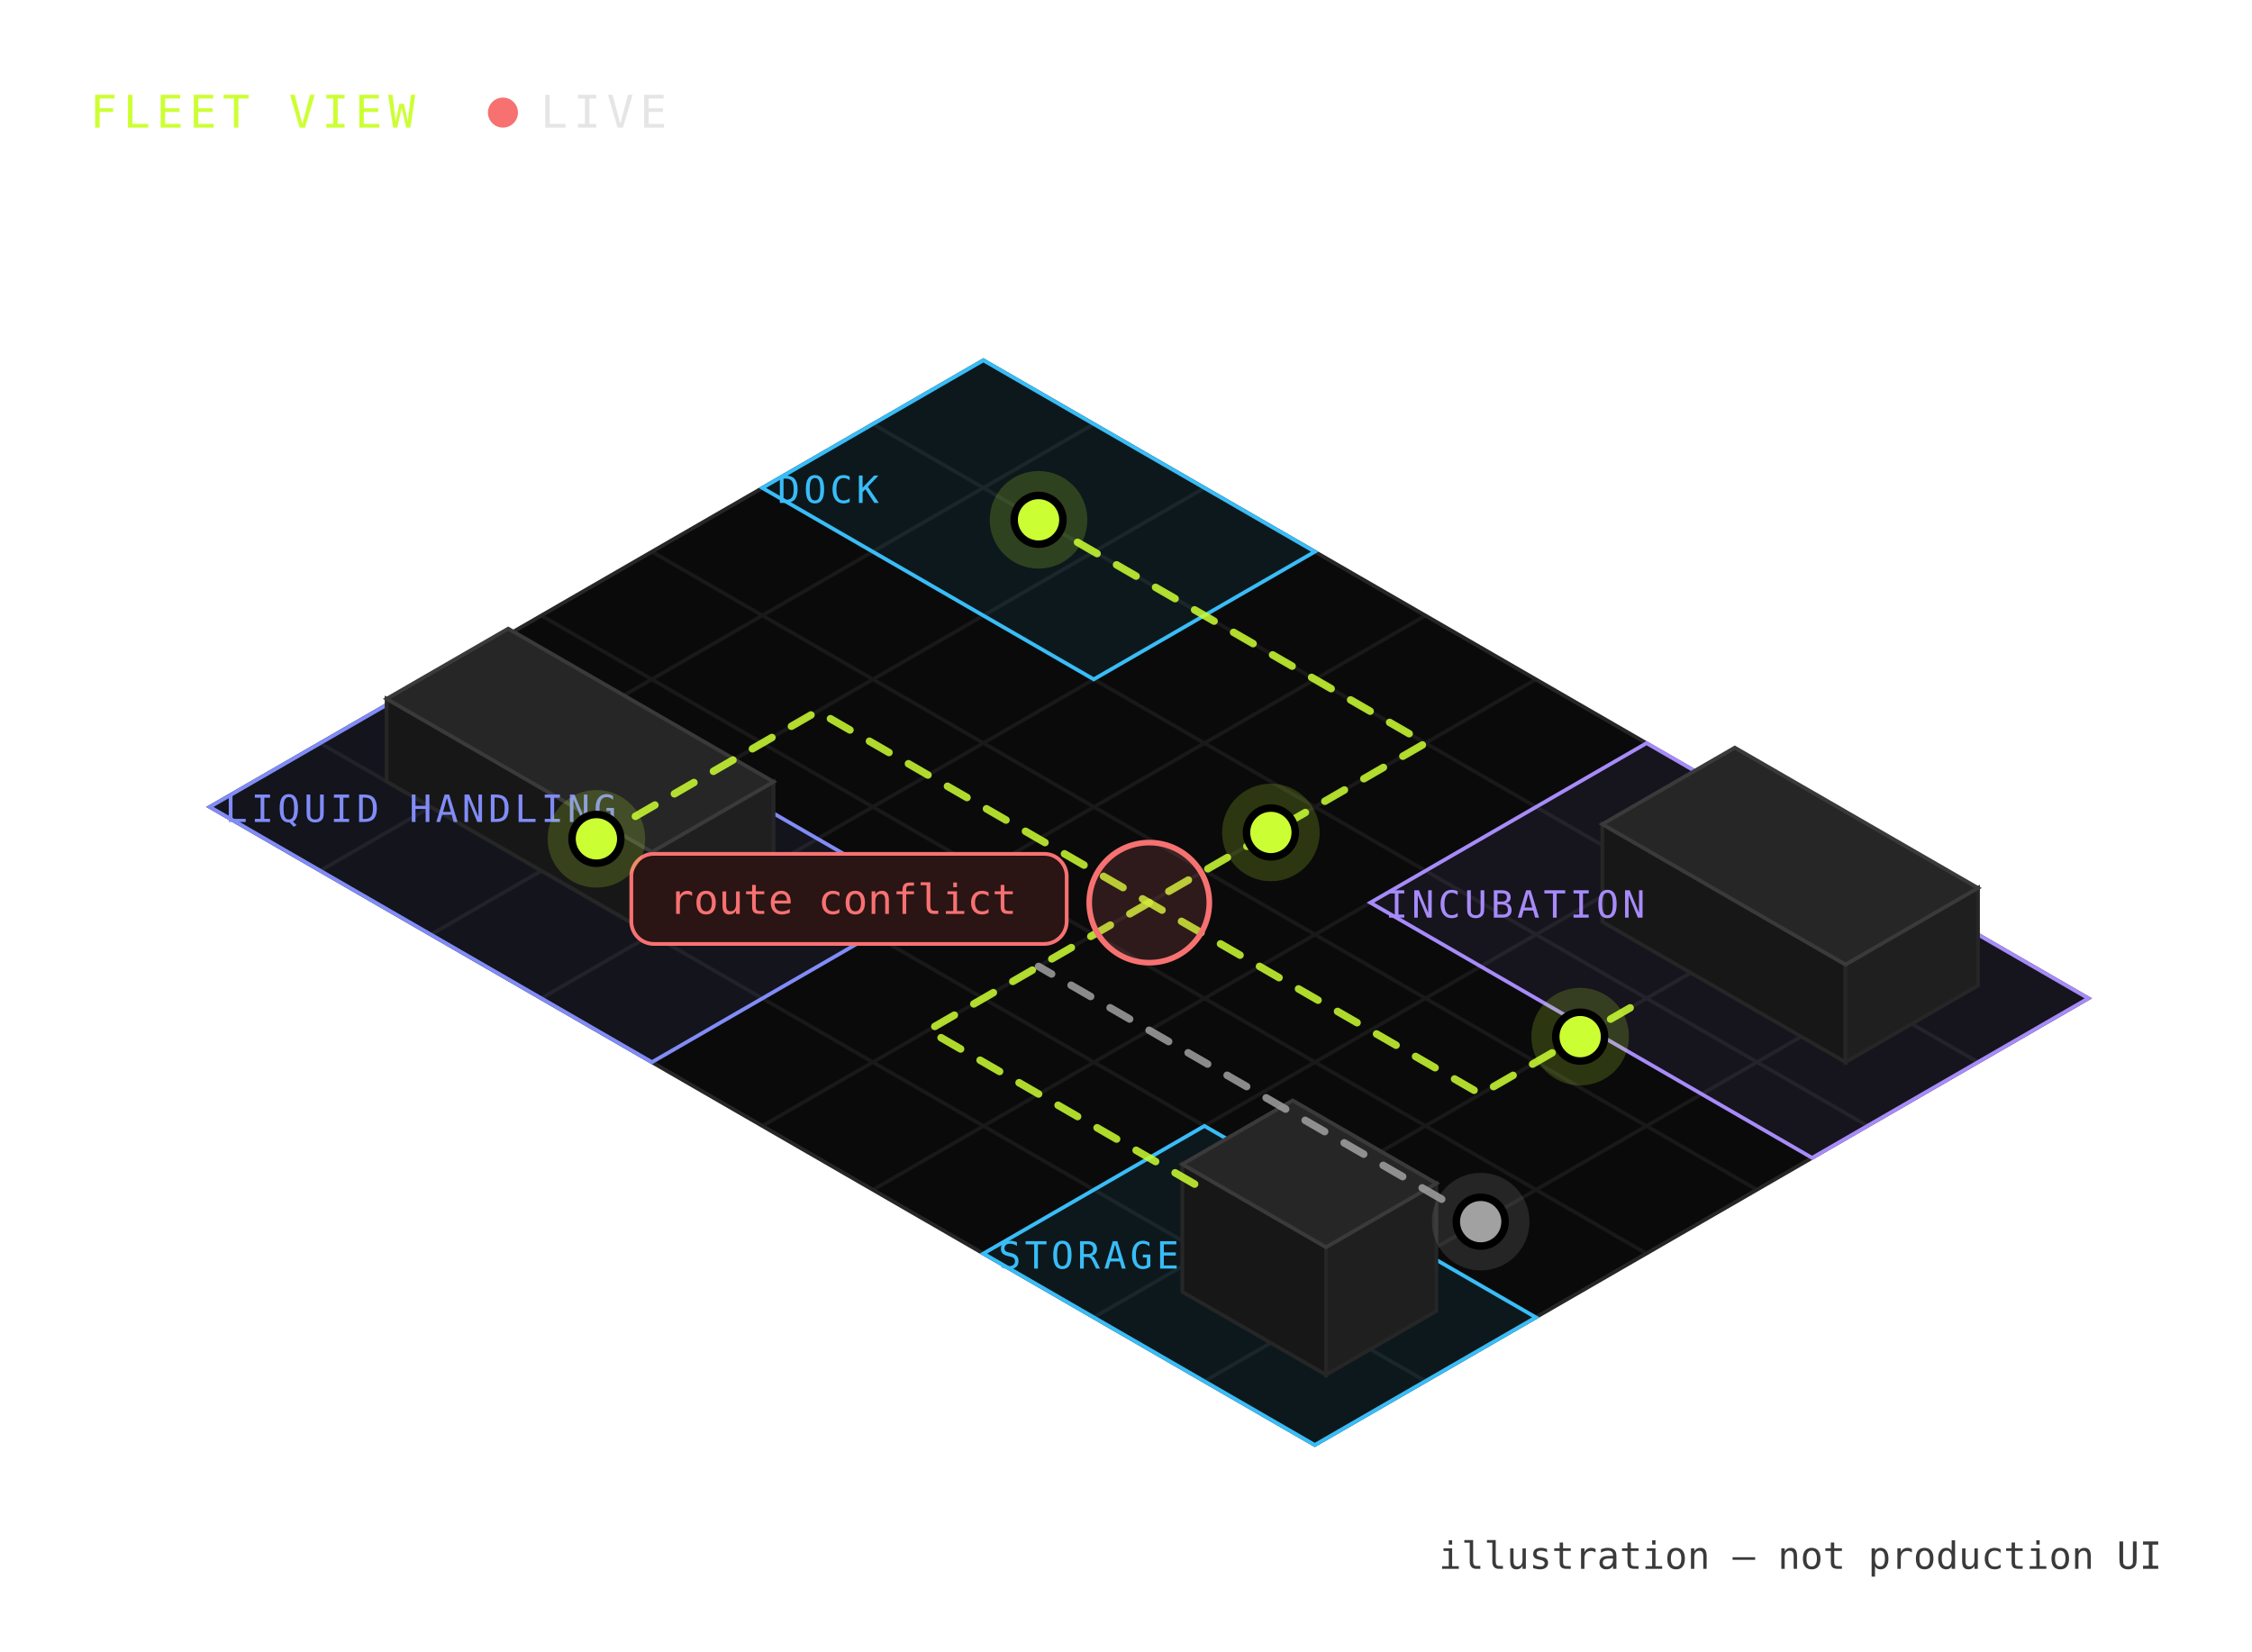
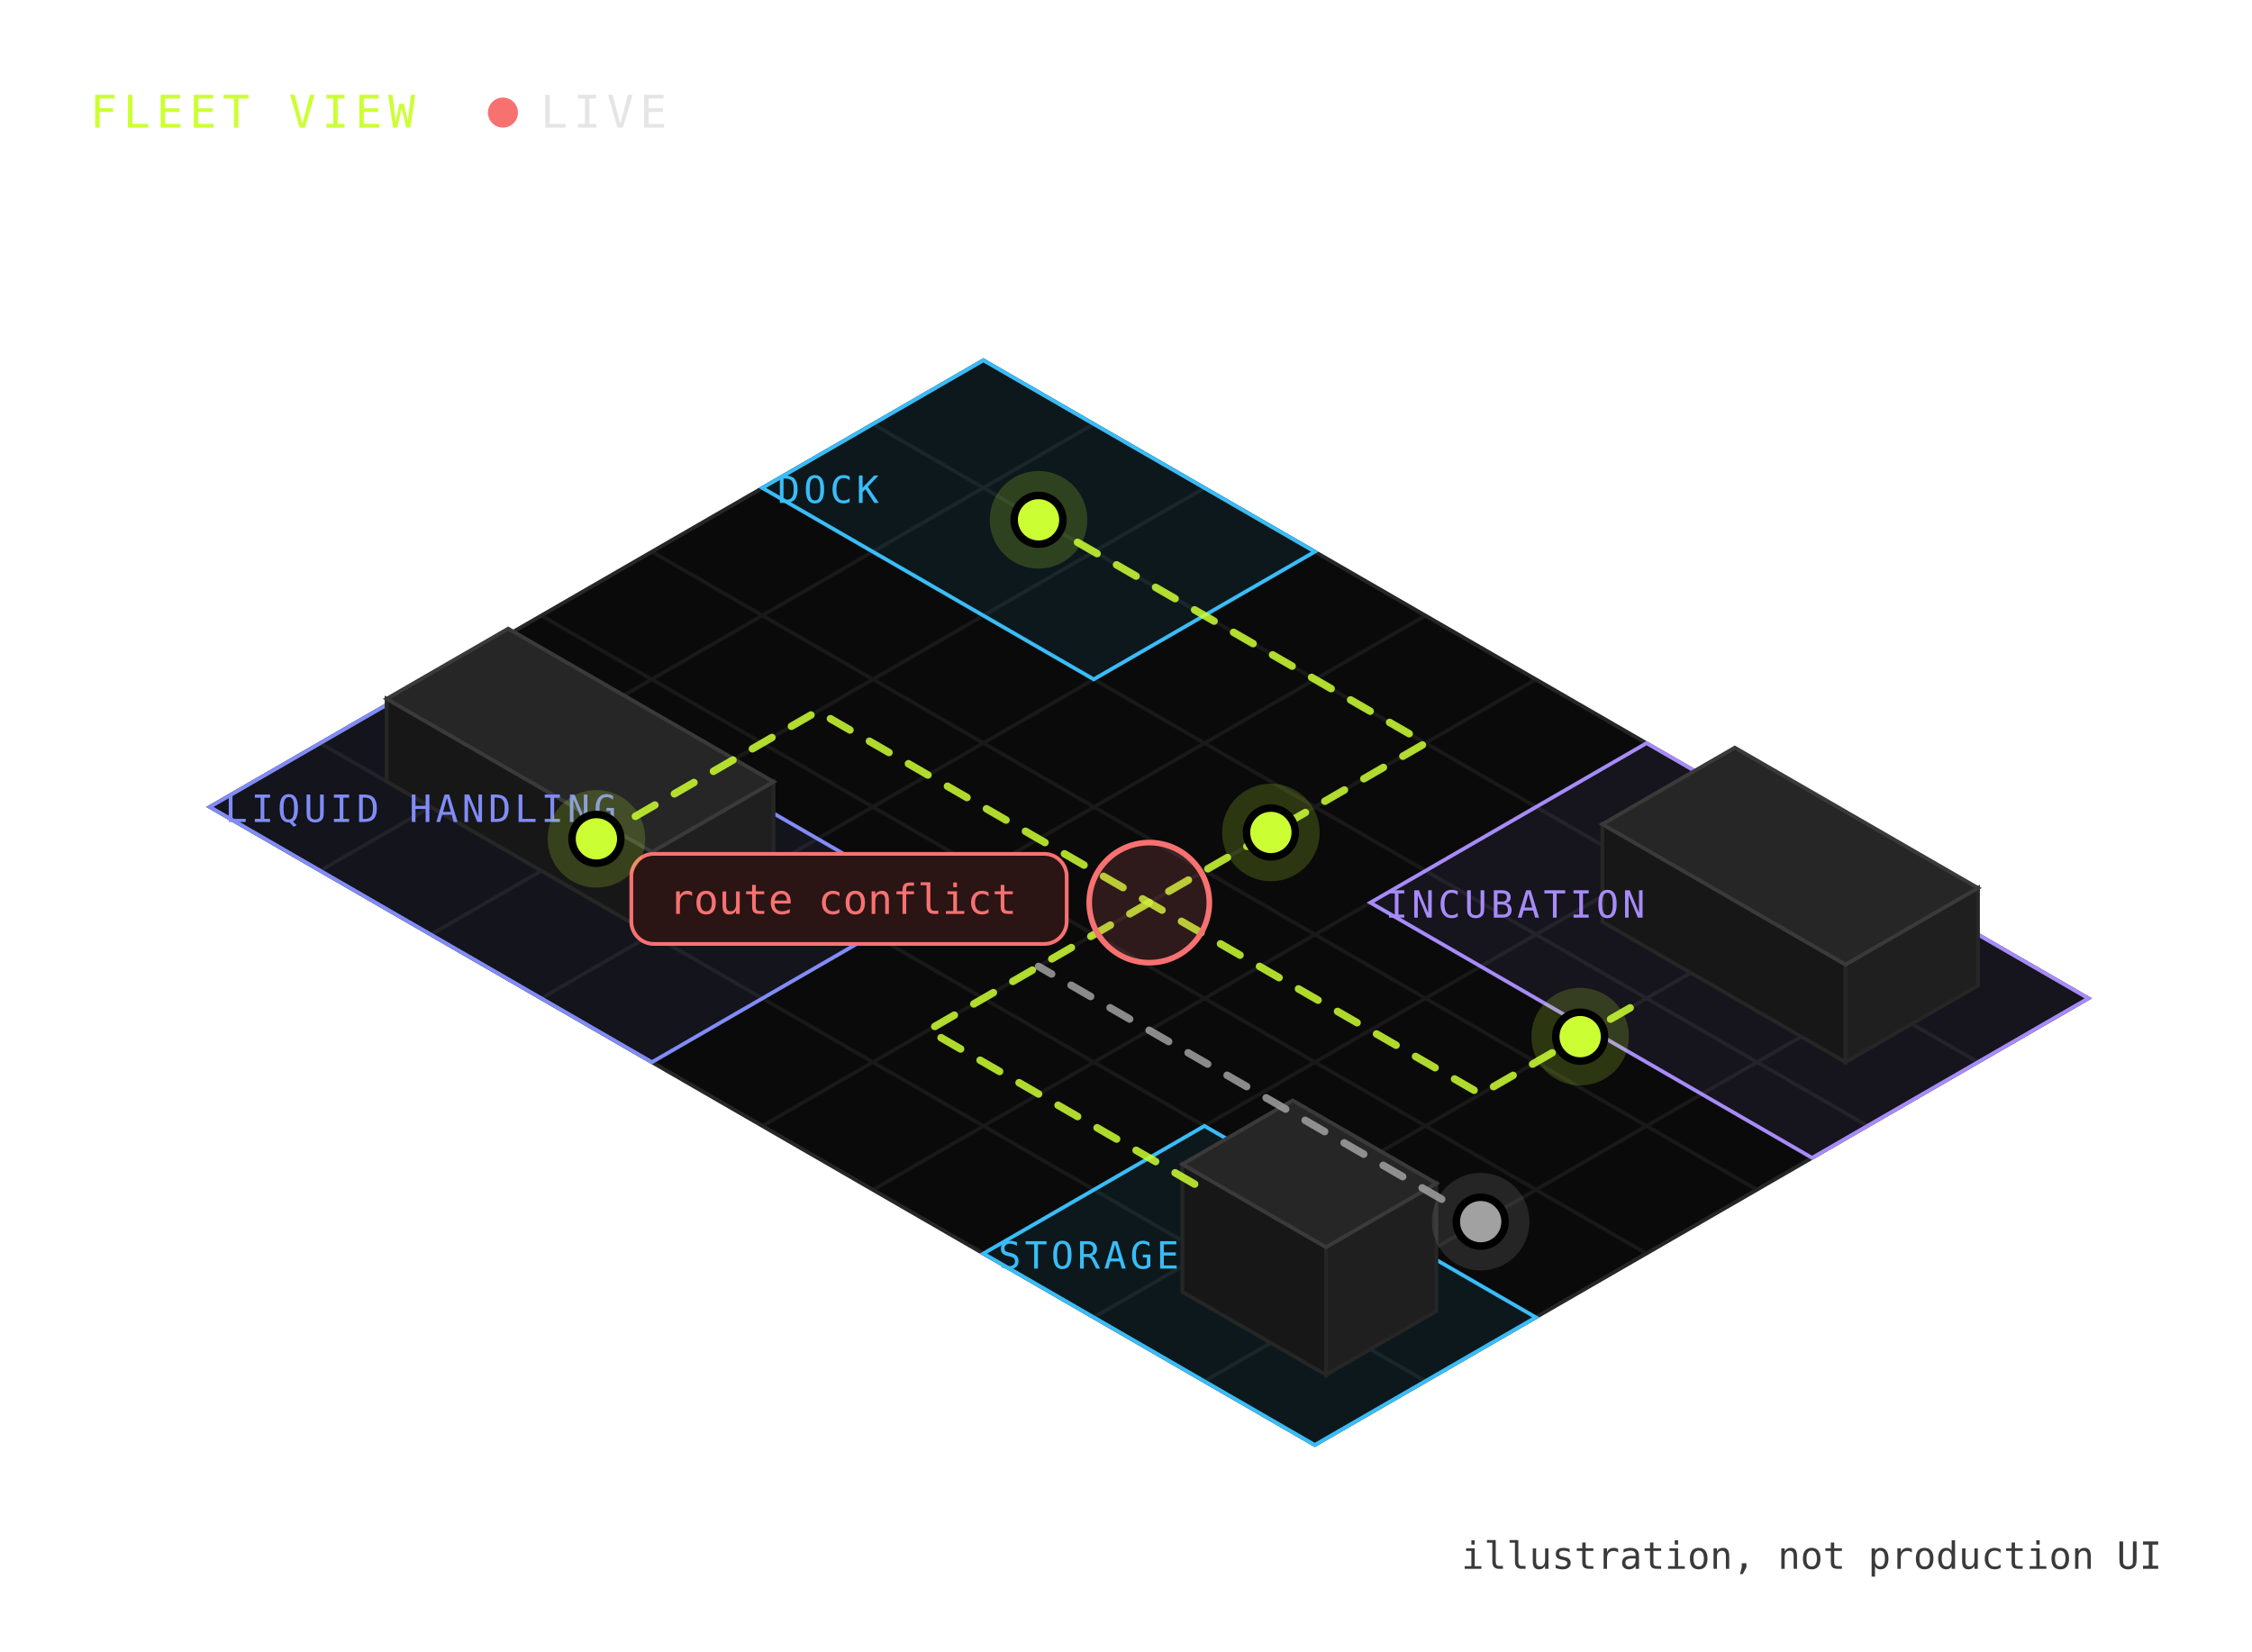
<svg xmlns="http://www.w3.org/2000/svg" class="rover-svg" viewBox="0 0 600 440" preserveAspectRatio="xMidYMid meet" fill="none" style="width:100%;height:100%;display:block">
  <polygon points="262.0,96.0 556.4,266.0 350.3,385.0 55.9,215.0" fill="#0A0A0A" stroke="#262626" />
  <path d="M291.4 113.0L85.3 232.0M320.9 130.0L114.8 249.0M350.3 147.0L144.2 266.0M379.8 164.0L173.7 283.0M409.2 181.0L203.1 300.0M438.7 198.0L232.6 317.0M468.1 215.0L262.0 334.0M497.6 232.0L291.4 351.0M527.0 249.0L320.9 368.0M232.6 113.0L527.0 283.0M203.1 130.0L497.6 300.0M173.7 147.0L468.1 317.0M144.2 164.0L438.7 334.0M114.8 181.0L409.2 351.0M85.3 198.0L379.8 368.0" stroke="#262626" stroke-opacity=".55" />
  <polygon class="rv-zone" points="262.0,96.0 350.3,147.0 291.4,181.0 203.1,130.0" fill="#38BDF8" fill-opacity=".08" stroke="#38BDF8" />
  <polygon class="rv-zone" points="438.7,198.0 556.4,266.0 482.8,308.5 365.1,240.5" fill="#A78BFA" fill-opacity=".08" stroke="#A78BFA" />
  <polygon class="rv-zone" points="129.5,172.5 247.3,240.5 173.7,283.0 55.9,215.0" fill="#818CF8" fill-opacity=".08" stroke="#818CF8" />
  <polygon class="rv-zone" points="320.9,300.0 409.2,351.0 350.3,385.0 262.0,334.0" fill="#38BDF8" fill-opacity=".08" stroke="#38BDF8" />
  <g class="rv-box">
    <polygon points="426.9,245.6 491.7,283.0 491.7,257.0 426.9,219.6" fill="#171717" stroke="#262626" />
    <polygon points="527.0,262.6 491.7,283.0 491.7,257.0 527.0,236.6" fill="#1F1F1F" stroke="#262626" />
    <polygon points="462.2,199.2 527.0,236.6 491.7,257.0 426.9,219.6" fill="#262626" stroke="#3A3A3A" />
  </g>
  <g class="rv-box">
    <polygon points="103.0,208.2 173.7,249.0 173.7,227.0 103.0,186.2" fill="#171717" stroke="#262626" />
    <polygon points="206.1,230.3 173.7,249.0 173.7,227.0 206.1,208.3" fill="#1F1F1F" stroke="#262626" />
    <polygon points="135.4,167.5 206.1,208.3 173.7,227.0 103.0,186.2" fill="#262626" stroke="#3A3A3A" />
  </g>
  <g class="rv-box">
    <polygon points="315.0,344.2 353.3,366.3 353.3,332.3 315.0,310.2" fill="#171717" stroke="#262626" />
    <polygon points="382.7,349.3 353.3,366.3 353.3,332.3 382.7,315.3" fill="#1F1F1F" stroke="#262626" />
    <polygon points="344.4,293.2 382.7,315.3 353.3,332.3 315.0,310.2" fill="#262626" stroke="#3A3A3A" />
  </g>
  <path id="rv-path-1" class="rv-route" d="M276.7 138.5 L379.8 198.0 L247.3 274.5 L320.9 317.0" stroke="#CCFF33" stroke-width="2" stroke-dasharray="6 6" stroke-linecap="round" stroke-linejoin="round" stroke-opacity=".85" />
  <path id="rv-path-2" class="rv-route" d="M158.9 223.5 L217.8 189.5 L394.5 291.5 L438.7 266.0" stroke="#CCFF33" stroke-width="2" stroke-dasharray="6 6" stroke-linecap="round" stroke-linejoin="round" stroke-opacity=".85" />
  <path id="rv-path-3" class="rv-route" d="M394.5 325.5 L276.7 257.5" stroke="#A1A1A1" stroke-width="2" stroke-dasharray="6 6" stroke-linecap="round" stroke-linejoin="round" stroke-opacity=".85" />
  <text x="207.1" y="134.0" font-family="JetBrains Mono, monospace" font-size="10" font-weight="500" letter-spacing="1" fill="#38BDF8">DOCK</text>
  <text x="369.1" y="244.5" font-family="JetBrains Mono, monospace" font-size="10" font-weight="500" letter-spacing="1" fill="#A78BFA">INCUBATION</text>
  <text x="59.9" y="219.0" font-family="JetBrains Mono, monospace" font-size="10" font-weight="500" letter-spacing="1" fill="#818CF8">LIQUID HANDLING</text>
  <text x="266.0" y="338.0" font-family="JetBrains Mono, monospace" font-size="10" font-weight="500" letter-spacing="1" fill="#38BDF8">STORAGE</text>
  <g class="rv-conflict">
    <circle class="rv-conflict-ring" cx="306.2" cy="240.5" r="16" fill="#F87171" fill-opacity=".15" stroke="#F87171" stroke-width="1.5" />
    <rect x="168.2" y="227.5" width="116" height="24" rx="6" fill="#2A1414" stroke="#F87171" />
    <text x="178.2" y="243.5" font-family="JetBrains Mono, monospace" font-size="11" fill="#F87171">route conflict</text>
  </g>
  <g class="rv-robot" data-path="#rv-path-1" transform="translate(276.7 138.5)">
    <circle r="13" fill="#CCFF33" fill-opacity=".18" />
    <circle r="6.5" fill="#CCFF33" stroke="#000000" stroke-width="2" />
  </g>
  <g class="rv-robot" data-path="#rv-path-2" transform="translate(158.9 223.5)">
    <circle r="13" fill="#CCFF33" fill-opacity=".18" />
    <circle r="6.5" fill="#CCFF33" stroke="#000000" stroke-width="2" />
  </g>
  <g class="rv-robot" data-path="#rv-path-3" transform="translate(394.5 325.5)">
    <circle r="13" fill="#A1A1A1" fill-opacity=".18" />
    <circle r="6.5" fill="#A1A1A1" stroke="#000000" stroke-width="2" />
  </g>
  <g class="rv-robot-idle" transform="translate(338.6 221.8)">
    <circle r="13" fill="#CCFF33" fill-opacity=".18" />
    <circle r="6.5" fill="#CCFF33" stroke="#000000" stroke-width="2" />
  </g>
  <g class="rv-robot-idle" transform="translate(421.0 276.2)">
    <circle r="13" fill="#CCFF33" fill-opacity=".18" />
    <circle r="6.5" fill="#CCFF33" stroke="#000000" stroke-width="2" />
  </g>
  <text x="24" y="34" font-family="JetBrains Mono, monospace" font-size="12" font-weight="500" letter-spacing="1.6" fill="#CCFF33">FLEET VIEW</text>
  <circle class="rv-live" cx="134" cy="30" r="4" fill="#F87171" />
  <text x="144" y="34" font-family="JetBrains Mono, monospace" font-size="12" letter-spacing="1.6" fill="#E5E5E5">LIVE</text>
-   <text x="576" y="418" text-anchor="end" font-family="JetBrains Mono, monospace" font-size="10" fill="#3A3A3A">illustration — not production UI</text>
+   <text x="576" y="418" text-anchor="end" font-family="JetBrains Mono, monospace" font-size="10" fill="#3A3A3A">illustration, not production UI</text>
</svg>
